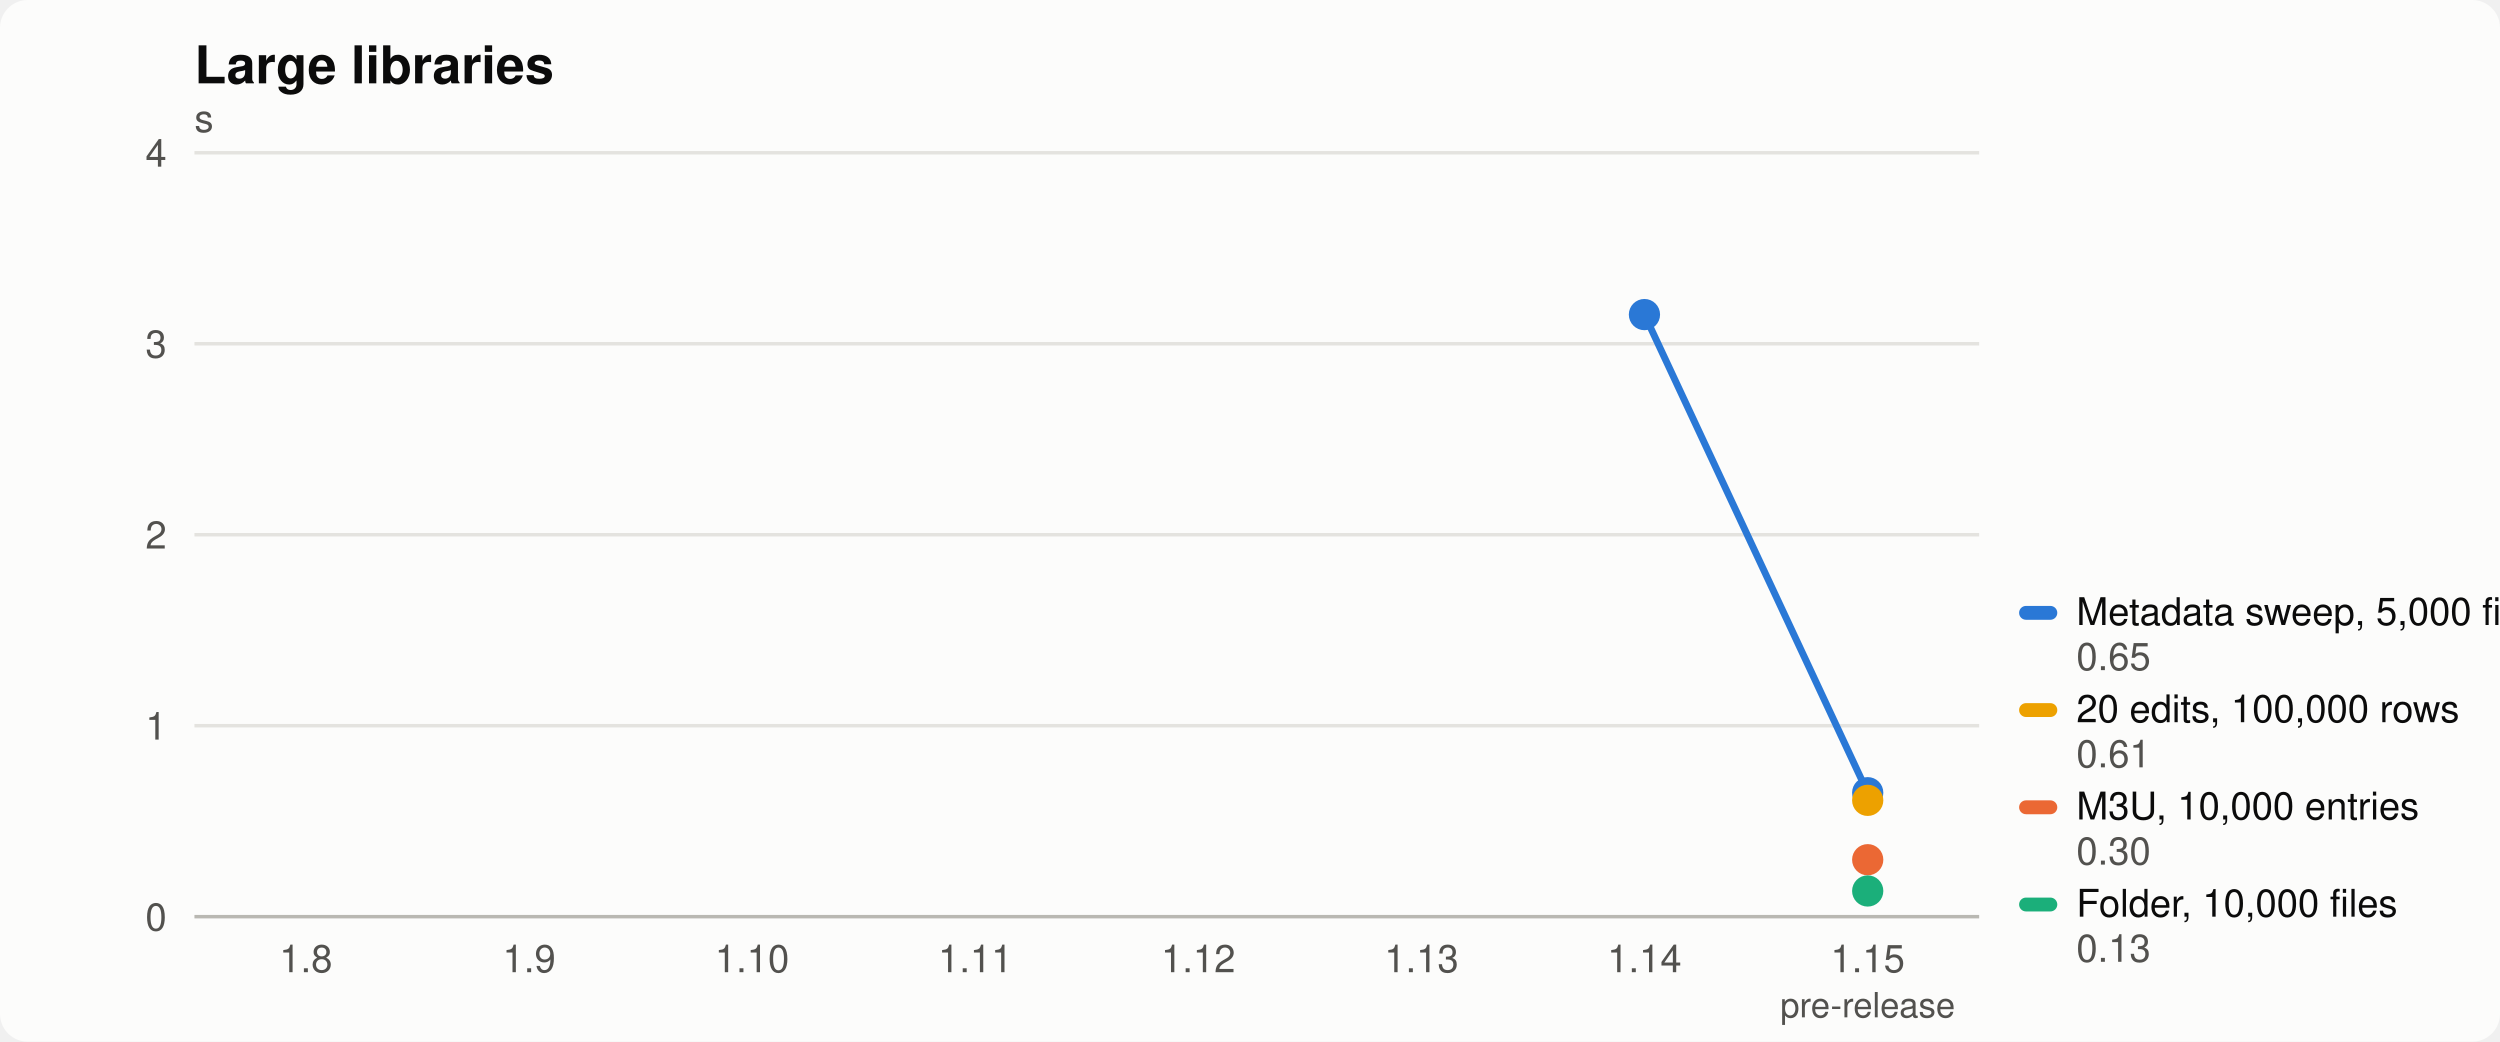
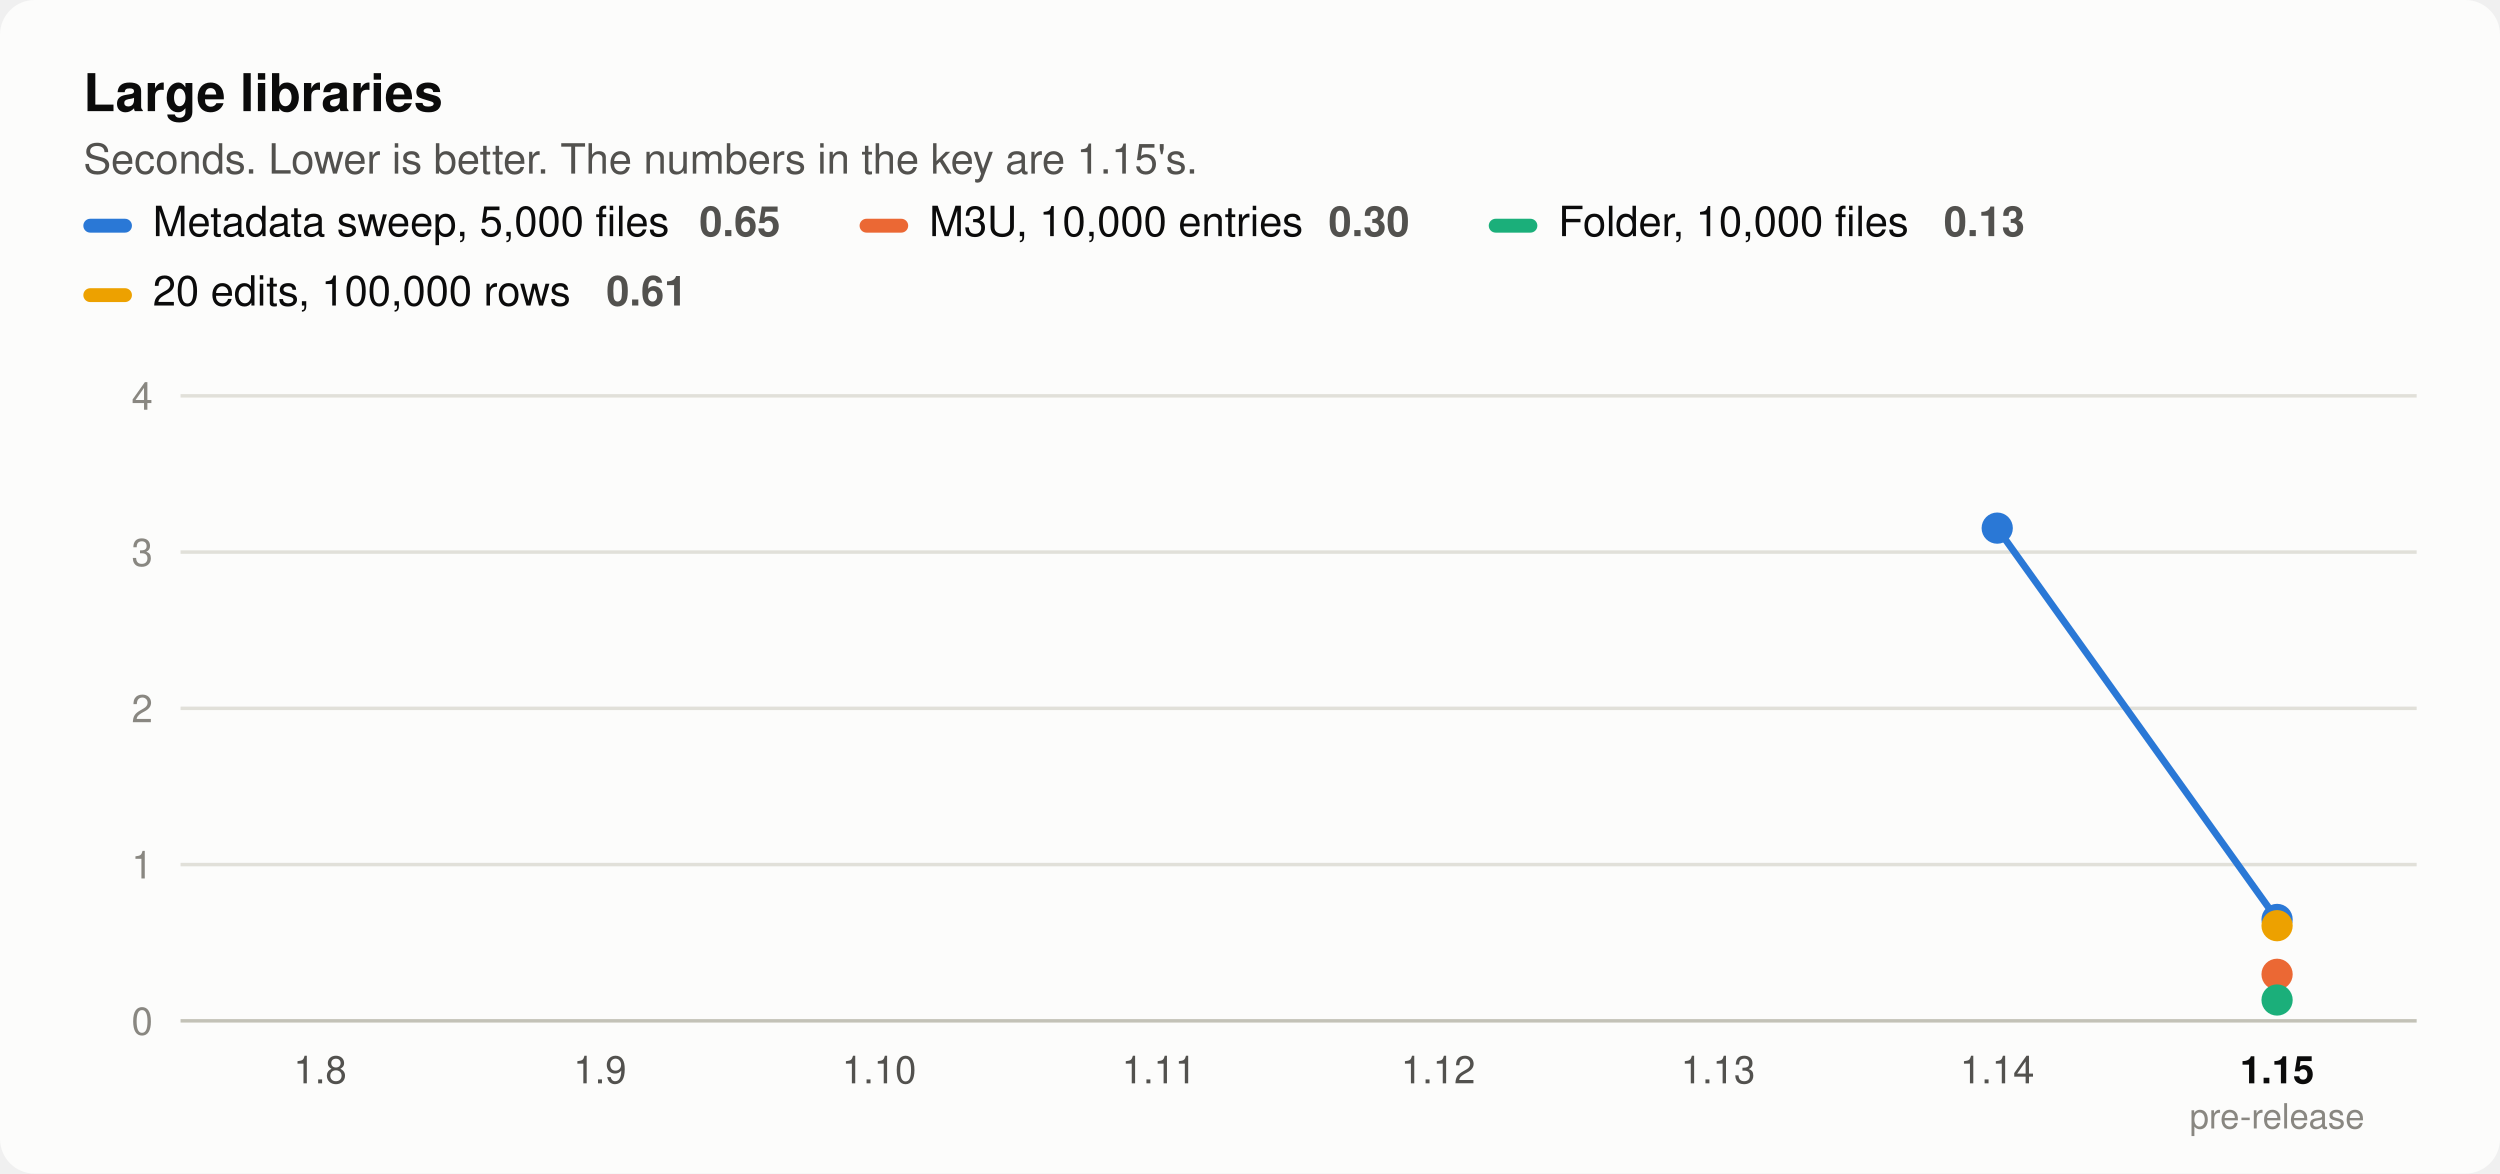
- <svg xmlns="http://www.w3.org/2000/svg" viewBox="0 0 720 300" width="720" height="300" font-family="-apple-system,BlinkMacSystemFont,Segoe UI,Helvetica,Arial,sans-serif" role="img" aria-label="Large libraries">
-   <style>.bg{fill:#fcfcfb}.t{fill:#0b0b0b}.m{fill:#52514e}.g{stroke:#e4e3df}.a{stroke:#b9b8b2}.s0{stroke:#2a78d6;fill:#2a78d6}.s1{stroke:#eb6834;fill:#eb6834}.s2{stroke:#1baf7a;fill:#1baf7a}.s3{stroke:#eda100;fill:#eda100}@media (prefers-color-scheme:dark){.bg{fill:#1a1a19}.t{fill:#ffffff}.m{fill:#c3c2b7}.g{stroke:#2f2f2d}.a{stroke:#555550}.s0{stroke:#3987e5;fill:#3987e5}.s1{stroke:#d95926;fill:#d95926}.s2{stroke:#199e70;fill:#199e70}.s3{stroke:#c98500;fill:#c98500}}.l{fill:none;stroke-width:2;stroke-linejoin:round;stroke-linecap:round}</style>
-   <rect class="bg" width="720" height="300" rx="8" />
-   <text class="t" x="56" y="24" font-size="15" font-weight="600">Large libraries</text>
-   <text class="m" x="56" y="38" font-size="11">s</text>
-   <line class="a" x1="56" x2="570" y1="264.0" y2="264.0" />
-   <text class="m" x="48" y="268.0" font-size="11" text-anchor="end">0</text>
-   <line class="g" x1="56" x2="570" y1="209.0" y2="209.0" />
-   <text class="m" x="48" y="213.0" font-size="11" text-anchor="end">1</text>
-   <line class="g" x1="56" x2="570" y1="154.0" y2="154.0" />
-   <text class="m" x="48" y="158.0" font-size="11" text-anchor="end">2</text>
-   <line class="g" x1="56" x2="570" y1="99.0" y2="99.0" />
-   <text class="m" x="48" y="103.0" font-size="11" text-anchor="end">3</text>
-   <line class="g" x1="56" x2="570" y1="44.0" y2="44.0" />
-   <text class="m" x="48" y="48.0" font-size="11" text-anchor="end">4</text>
-   <text class="m" x="88.1" y="280" font-size="11" text-anchor="middle">1.8</text>
-   <text class="m" x="152.4" y="280" font-size="11" text-anchor="middle">1.9</text>
-   <text class="m" x="216.6" y="280" font-size="11" text-anchor="middle">1.10</text>
-   <text class="m" x="280.9" y="280" font-size="11" text-anchor="middle">1.11</text>
-   <text class="m" x="345.1" y="280" font-size="11" text-anchor="middle">1.12</text>
-   <text class="m" x="409.4" y="280" font-size="11" text-anchor="middle">1.13</text>
-   <text class="m" x="473.6" y="280" font-size="11" text-anchor="middle">1.14</text>
-   <text class="m" x="537.9" y="280" font-size="11" text-anchor="middle">1.15</text>
-   <text class="m" x="537.9" y="293" font-size="10" text-anchor="middle">pre-release</text>
-   <path class="l s0" d="M473.6,90.6 L537.9,228.3" />
-   <circle class="s0" cx="473.6" cy="90.6" r="4" stroke="none" />
-   <circle class="s0" cx="537.9" cy="228.3" r="4" stroke="none" />
-   <path class="l s1" d="M537.9,247.6" />
-   <circle class="s1" cx="537.9" cy="247.6" r="4" stroke="none" />
-   <path class="l s2" d="M537.9,256.6" />
-   <circle class="s2" cx="537.9" cy="256.6" r="4" stroke="none" />
-   <path class="l s3" d="M537.9,230.5" />
-   <circle class="s3" cx="537.9" cy="230.5" r="4" stroke="none" />
-   <rect class="s0" x="582" y="175.0" width="10" height="3" rx="1.5" stroke="none" />
-   <text class="t" x="598" y="180.0" font-size="11">Metadata sweep, 5,000 files</text>
-   <text class="m" x="598" y="193.0" font-size="11">0.65</text>
-   <rect class="s3" x="582" y="203.0" width="10" height="3" rx="1.5" stroke="none" />
-   <text class="t" x="598" y="208.0" font-size="11">20 edits, 100,000 rows</text>
-   <text class="m" x="598" y="221.0" font-size="11">0.61</text>
-   <rect class="s1" x="582" y="231.0" width="10" height="3" rx="1.5" stroke="none" />
-   <text class="t" x="598" y="236.0" font-size="11">M3U, 10,000 entries</text>
-   <text class="m" x="598" y="249.0" font-size="11">0.30</text>
-   <rect class="s2" x="582" y="259.0" width="10" height="3" rx="1.5" stroke="none" />
-   <text class="t" x="598" y="264.0" font-size="11">Folder, 10,000 files</text>
-   <text class="m" x="598" y="277.0" font-size="11">0.13</text>
+ <svg xmlns="http://www.w3.org/2000/svg" viewBox="0 0 720 338" width="720" height="338" font-family="-apple-system,BlinkMacSystemFont,'Segoe UI',Helvetica,Arial,sans-serif" role="img" aria-label="Large libraries">
+   <style>.bg{fill:#fcfcfb}.t{fill:#0b0b0b}.m{fill:#52514e}.q{fill:#898781}.box{fill:#f0efec}.g{stroke:#e1e0d9}.a{stroke:#c3c2b7}.k{stroke:#b9b8b2}.ring{stroke:#fcfcfb}.s0{fill:#2a78d6;stroke:#2a78d6}.s1{fill:#eb6834;stroke:#eb6834}.s2{fill:#1baf7a;stroke:#1baf7a}.s3{fill:#eda100;stroke:#eda100}@media (prefers-color-scheme:dark){.bg{fill:#1a1a19}.t{fill:#f0efec}.m{fill:#c3c2b7}.q{fill:#898781}.box{fill:#262624}.g{stroke:#2c2c2a}.a{stroke:#383835}.k{stroke:#55554f}.ring{stroke:#1a1a19}.s0{fill:#3987e5;stroke:#3987e5}.s1{fill:#d95926;stroke:#d95926}.s2{fill:#199e70;stroke:#199e70}.s3{fill:#c98500;stroke:#c98500}}text{font-variant-numeric:tabular-nums}.ln{fill:none;stroke-linejoin:round;stroke-linecap:round}rect.s0,rect.s1,rect.s2,rect.s3,rect.s4,rect.s5,rect.s6,rect.s7,rect.sg{stroke:none}</style>
+   <rect class="bg" width="720" height="338" rx="10" />
+   <text class="t" x="24.0" y="32.0" font-size="15" text-anchor="start" font-weight="600">Large libraries</text>
+   <text class="m" x="24.0" y="50.0" font-size="12" text-anchor="start">Seconds. Lower is better. The numbers in the key are 1.15's.</text>
+   <rect class="s0" x="24" y="63.0" width="14" height="4" rx="2" />
+   <text class="t" x="44.0" y="68.0" font-size="12" text-anchor="start">Metadata sweep, 5,000 files</text>
+   <text class="m" x="201.4" y="68.0" font-size="12" text-anchor="start" font-weight="600">0.65</text>
+   <rect class="s1" x="247.56" y="63.0" width="14" height="4" rx="2" />
+   <text class="t" x="267.6" y="68.0" font-size="12" text-anchor="start">M3U, 10,000 entries</text>
+   <text class="m" x="382.6" y="68.0" font-size="12" text-anchor="start" font-weight="600">0.30</text>
+   <rect class="s2" x="428.76" y="63.0" width="14" height="4" rx="2" />
+   <text class="t" x="448.8" y="68.0" font-size="12" text-anchor="start">Folder, 10,000 files</text>
+   <text class="m" x="559.8" y="68.0" font-size="12" text-anchor="start" font-weight="600">0.13</text>
+   <rect class="s3" x="24" y="83.0" width="14" height="4" rx="2" />
+   <text class="t" x="44.0" y="88.0" font-size="12" text-anchor="start">20 edits, 100,000 rows</text>
+   <text class="m" x="174.6" y="88.0" font-size="12" text-anchor="start" font-weight="600">0.61</text>
+   <line class="a" x1="52.0" y1="294.0" x2="696.0" y2="294.0" stroke-width="1" />
+   <text class="q" x="44.0" y="298.0" font-size="11" text-anchor="end">0</text>
+   <line class="g" x1="52.0" y1="249.0" x2="696.0" y2="249.0" stroke-width="1" />
+   <text class="q" x="44.0" y="253.0" font-size="11" text-anchor="end">1</text>
+   <line class="g" x1="52.0" y1="204.0" x2="696.0" y2="204.0" stroke-width="1" />
+   <text class="q" x="44.0" y="208.0" font-size="11" text-anchor="end">2</text>
+   <line class="g" x1="52.0" y1="159.0" x2="696.0" y2="159.0" stroke-width="1" />
+   <text class="q" x="44.0" y="163.0" font-size="11" text-anchor="end">3</text>
+   <line class="g" x1="52.0" y1="114.0" x2="696.0" y2="114.0" stroke-width="1" />
+   <text class="q" x="44.0" y="118.0" font-size="11" text-anchor="end">4</text>
+   <text class="m" x="92.2" y="312.0" font-size="11" text-anchor="middle">1.8</text>
+   <text class="m" x="172.8" y="312.0" font-size="11" text-anchor="middle">1.9</text>
+   <text class="m" x="253.2" y="312.0" font-size="11" text-anchor="middle">1.10</text>
+   <text class="m" x="333.8" y="312.0" font-size="11" text-anchor="middle">1.11</text>
+   <text class="m" x="414.2" y="312.0" font-size="11" text-anchor="middle">1.12</text>
+   <text class="m" x="494.8" y="312.0" font-size="11" text-anchor="middle">1.13</text>
+   <text class="m" x="575.2" y="312.0" font-size="11" text-anchor="middle">1.14</text>
+   <text class="t" x="655.8" y="312.0" font-size="11" text-anchor="middle" font-weight="600">1.15</text>
+   <text class="q" x="655.8" y="325.0" font-size="10" text-anchor="middle">pre-release</text>
+   <path class="ln s0" stroke-width="2" d="M575.2,152.1 L655.8,264.8" />
+   <circle class="s0 ring" cx="575.2" cy="152.1" r="3.5" stroke-width="2" />
+   <circle class="s0 ring" cx="655.8" cy="264.8" r="3.5" stroke-width="2" />
+   <path class="ln s1" stroke-width="2" d="M655.8,280.6" />
+   <circle class="s1 ring" cx="655.8" cy="280.6" r="3.5" stroke-width="2" />
+   <path class="ln s2" stroke-width="2" d="M655.8,288.0" />
+   <circle class="s2 ring" cx="655.8" cy="288.0" r="3.5" stroke-width="2" />
+   <path class="ln s3" stroke-width="2" d="M655.8,266.6" />
+   <circle class="s3 ring" cx="655.8" cy="266.6" r="3.5" stroke-width="2" />
</svg>
